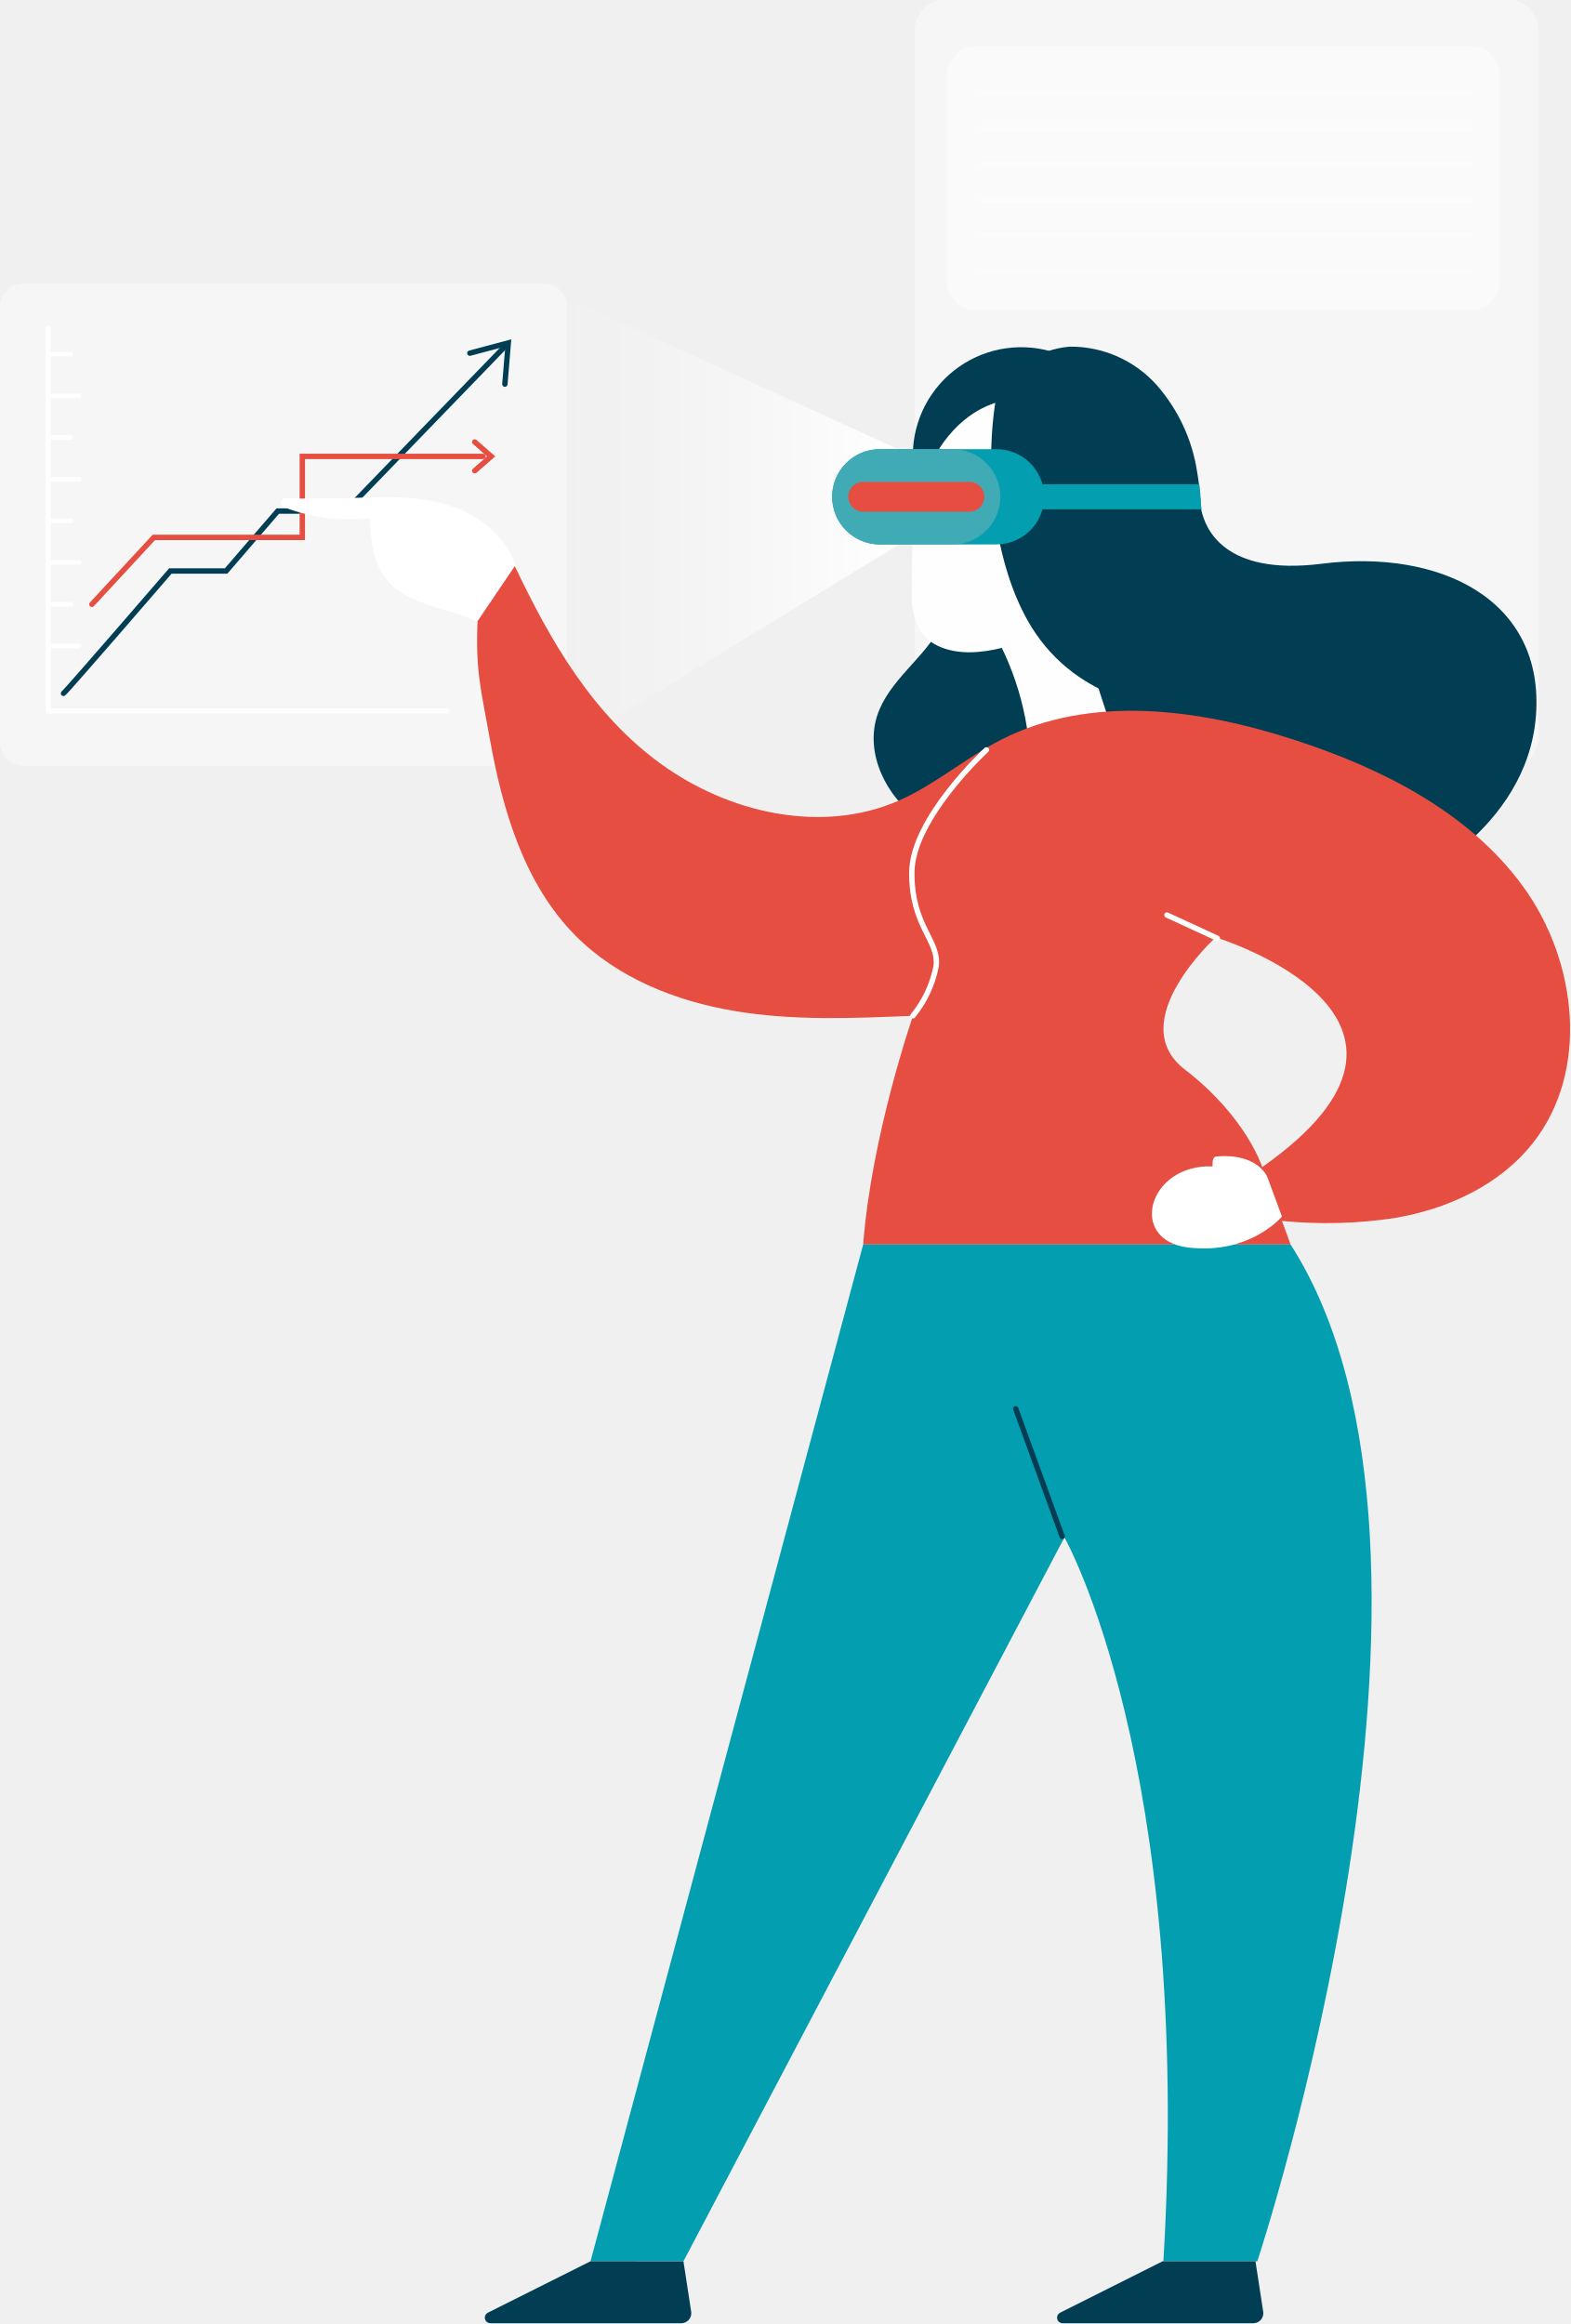
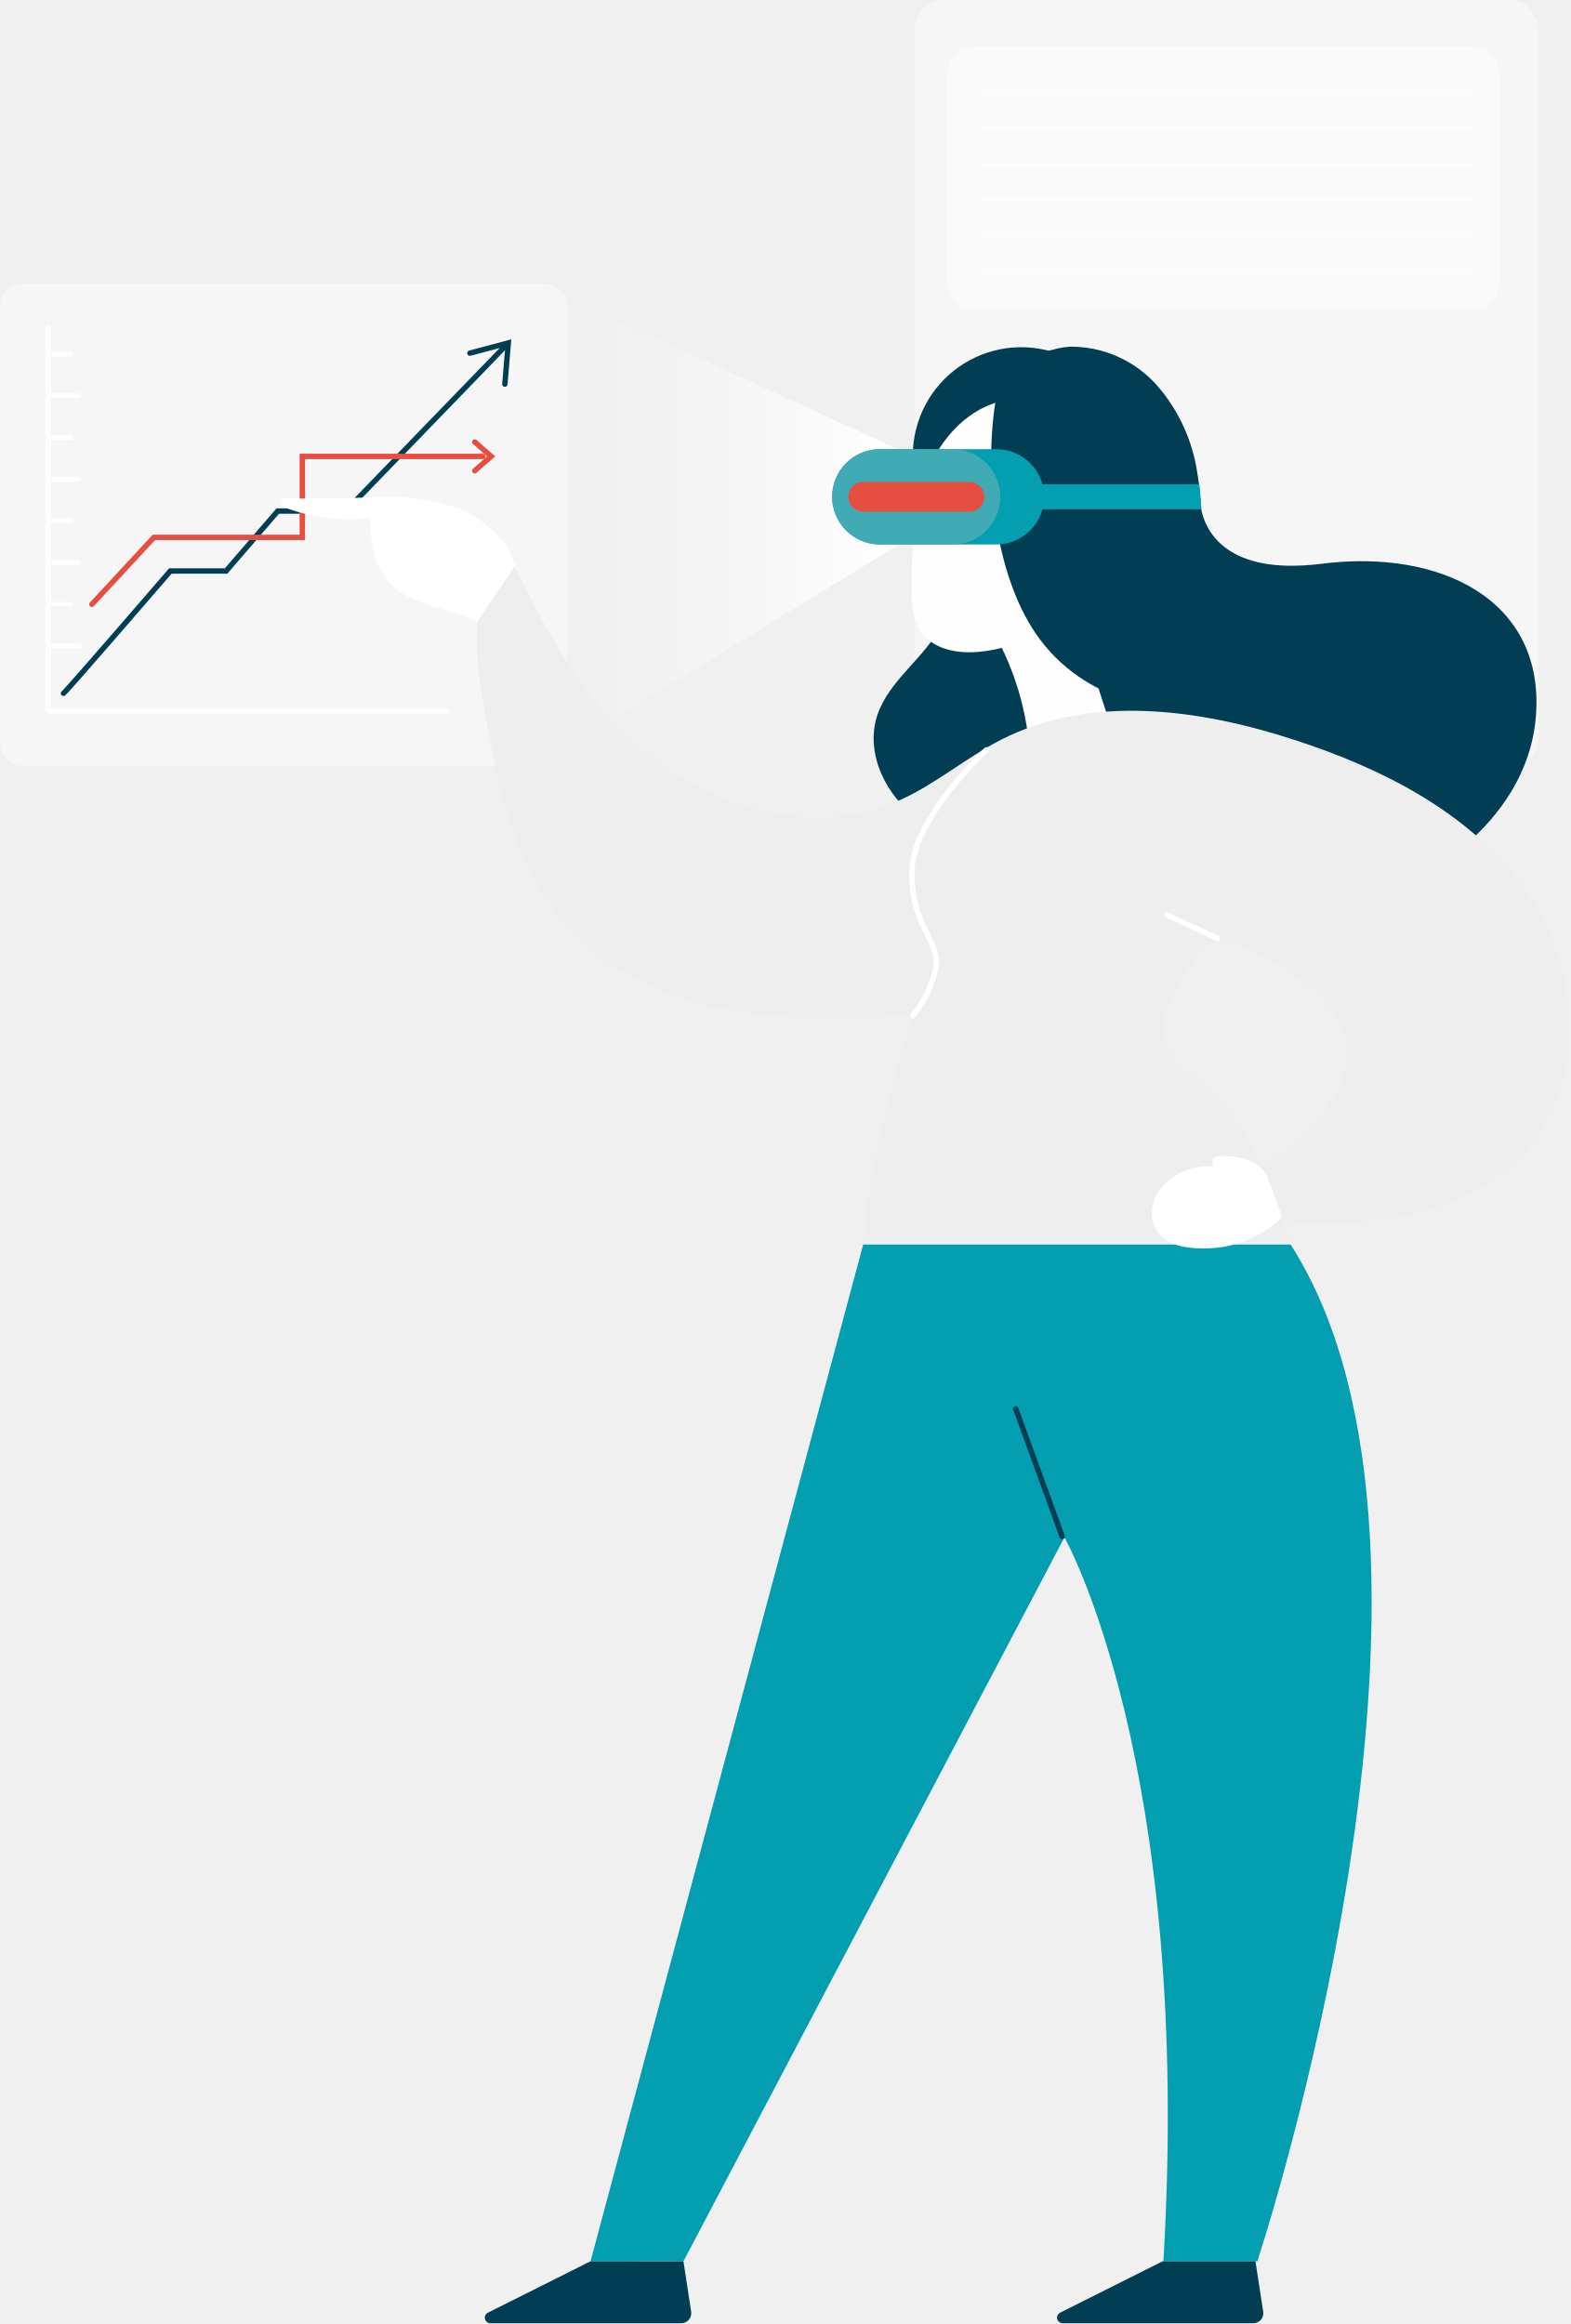
<svg xmlns="http://www.w3.org/2000/svg" width="292" height="432" viewBox="0 0 292 432" fill="none">
  <path opacity="0.42" d="M280.782 0H175.218C172.336 0 170 2.658 170 5.937V136.834C170 140.113 172.336 142.771 175.218 142.771H280.782C283.664 142.771 286 140.113 286 136.834V5.937C286 2.658 283.664 0 280.782 0Z" fill="white" />
  <path opacity="0.46" d="M273.824 8.668H181.01C178.244 8.668 176.001 11.22 176.001 14.368V51.951C176.001 55.099 178.244 57.651 181.01 57.651H273.824C276.591 57.651 278.834 55.099 278.834 51.951V14.368C278.834 11.22 276.591 8.668 273.824 8.668Z" fill="white" />
  <path opacity="0.46" d="M182.715 17.357H273.285" stroke="white" stroke-miterlimit="10" stroke-linecap="round" />
  <path opacity="0.46" d="M182.715 23.947H273.285" stroke="white" stroke-miterlimit="10" stroke-linecap="round" />
  <path opacity="0.46" d="M182.715 30.557H273.285" stroke="white" stroke-miterlimit="10" stroke-linecap="round" />
  <path opacity="0.46" d="M182.715 37.167H273.285" stroke="white" stroke-miterlimit="10" stroke-linecap="round" />
  <path opacity="0.46" d="M182.715 43.758H273.285" stroke="white" stroke-miterlimit="10" stroke-linecap="round" />
  <path opacity="0.46" d="M182.715 50.368H273.285" stroke="white" stroke-miterlimit="10" stroke-linecap="round" />
  <path opacity="0.42" d="M101.107 52.721H4.318C1.933 52.721 0 54.655 0 57.04V138.037C0 140.422 1.933 142.355 4.318 142.355H101.107C103.492 142.355 105.425 140.422 105.425 138.037V57.04C105.425 54.655 103.492 52.721 101.107 52.721Z" fill="white" />
  <path d="M11.803 128.882C12.293 128.594 31.668 106.139 31.668 106.139H42.032L51.633 94.998H64.257L93.852 64.409" stroke="#013E53" stroke-miterlimit="10" stroke-linecap="round" />
  <path d="M17.086 112.329L28.602 99.892H56.196V84.835H89.778" stroke="#E54E40" stroke-miterlimit="10" stroke-linecap="round" />
  <path d="M9.112 65.835H13.156" stroke="#FFFEFE" stroke-width="0.88" stroke-linecap="round" stroke-linejoin="round" />
  <path d="M9.112 73.579H14.682" stroke="#FFFEFE" stroke-width="0.88" stroke-linecap="round" stroke-linejoin="round" />
  <path d="M9.112 81.323H13.156" stroke="#FFFEFE" stroke-width="0.88" stroke-linecap="round" stroke-linejoin="round" />
  <path d="M9.112 89.082H14.682" stroke="#FFFEFE" stroke-width="0.88" stroke-linecap="round" stroke-linejoin="round" />
  <path d="M9.112 96.826H13.156" stroke="#FFFEFE" stroke-width="0.88" stroke-linecap="round" stroke-linejoin="round" />
  <path d="M9.112 104.57H14.682" stroke="#FFFEFE" stroke-width="0.88" stroke-linecap="round" stroke-linejoin="round" />
  <path d="M9.112 112.329H13.156" stroke="#FFFEFE" stroke-width="0.88" stroke-linecap="round" stroke-linejoin="round" />
  <path d="M9.112 120.073H14.682" stroke="#FFFEFE" stroke-width="0.88" stroke-linecap="round" stroke-linejoin="round" />
  <path d="M8.939 61.056V132.15H83.056" stroke="#FFFEFE" stroke-linecap="round" stroke-linejoin="round" />
  <path d="M88.252 87.498L91.304 84.835L88.252 82.158" stroke="#E54E40" stroke-miterlimit="10" stroke-linecap="round" />
  <path d="M87.346 65.647L94.485 63.747L93.852 71.405" stroke="#013E53" stroke-miterlimit="10" stroke-linecap="round" />
  <path d="M167.048 83.54L99.595 52.721L99.264 142.687L167.048 101.245V83.54Z" fill="url(#paint0_linear)" />
  <path d="M173.151 97.315C175.197 99.994 176.452 103.193 176.773 106.549C177.093 109.905 176.467 113.284 174.965 116.302C171.798 122.419 165.191 126.478 163.06 133.028C160.757 140.124 164.759 148.128 170.862 152.403C176.965 156.678 184.71 157.916 192.166 158.161C195.793 158.29 199.665 158.161 202.703 156.16C207.021 153.281 208.259 147.768 208.863 142.715C209.981 135.05 209.689 127.244 208 119.684C206.267 112.055 202.018 105.231 195.937 100.309C189.791 95.602 181.356 93.63 174.015 96.121" fill="#013E53" />
  <path d="M285.514 133.071C283.844 154.562 260.943 164.609 260.943 164.609L211.195 146.674L199.291 133.1L200.529 125.787L205.754 94.667L205.999 93.227H223.114C223.114 93.227 223.114 93.342 223.114 93.529C223.154 93.936 223.217 94.339 223.301 94.739C224.05 98.337 227.619 107.017 245.512 104.815C267.91 101.936 287.169 111.609 285.514 133.071Z" fill="#013E53" />
  <path d="M96.27 109.076V108.86C96.298 105.842 95.281 102.907 93.391 100.554C87.461 93.357 78.709 92.234 70.36 92.436C65.826 92.536 58.844 92.795 53.274 92.637C53.162 92.614 53.047 92.614 52.936 92.636C52.824 92.657 52.718 92.701 52.623 92.764C52.528 92.826 52.446 92.907 52.383 93.002C52.319 93.096 52.275 93.202 52.252 93.314C52.229 93.425 52.229 93.54 52.25 93.652C52.272 93.763 52.316 93.87 52.379 93.965C52.441 94.06 52.522 94.141 52.617 94.205C52.711 94.269 52.817 94.313 52.928 94.336C57.975 96.239 63.399 96.93 68.762 96.351C68.906 100.511 69.281 104.512 71.886 107.766C74.491 111.019 79.083 112.329 83.128 113.523C87.173 114.718 91.678 116.287 93.837 119.972L92.916 119.137" fill="white" />
  <path d="M196.902 105.203C200.328 115.524 203.71 126.666 207.136 136.986C201.969 138.742 196.7 140.599 191.533 142.37C191.317 132.772 188.495 123.413 183.371 115.294C188.426 112.506 193.012 108.941 196.959 104.728" fill="#FFFEFE" />
-   <path d="M283.096 164.753C273.02 150.92 256.797 142.759 240.474 137.49C222.783 131.732 202.688 129.055 186.12 137.49C179.528 140.858 173.827 145.853 167.048 148.833C152.768 155.08 135.509 151.165 122.871 142.01C110.233 132.855 102.388 119.324 95.694 105.232L88.771 115.467C88.382 124.765 89.39 128.033 91.031 137.217C93.406 150.546 97.422 164.293 106.965 173.908C114.767 181.782 125.592 186.086 136.531 187.928C147.471 189.771 158.641 189.281 169.725 188.821C169.725 188.821 162.01 210.974 160.455 231.342H239.912L238.3 226.952C245.267 227.639 252.292 227.46 259.215 226.419C269.018 224.778 278.677 220.359 284.866 212.572C295.561 199.17 293.215 178.586 283.096 164.753ZM234.63 216.948C234.63 216.948 231.751 207.663 220.235 198.796C208.72 189.929 225.993 174.239 225.993 174.239C225.993 174.239 274.387 189.008 234.63 216.948Z" fill="#E54E40" />
+   <path d="M283.096 164.753C273.02 150.92 256.797 142.759 240.474 137.49C222.783 131.732 202.688 129.055 186.12 137.49C179.528 140.858 173.827 145.853 167.048 148.833C152.768 155.08 135.509 151.165 122.871 142.01C110.233 132.855 102.388 119.324 95.694 105.232L88.771 115.467C88.382 124.765 89.39 128.033 91.031 137.217C93.406 150.546 97.422 164.293 106.965 173.908C114.767 181.782 125.592 186.086 136.531 187.928C147.471 189.771 158.641 189.281 169.725 188.821C169.725 188.821 162.01 210.974 160.455 231.342H239.912L238.3 226.952C245.267 227.639 252.292 227.46 259.215 226.419C269.018 224.778 278.677 220.359 284.866 212.572C295.561 199.17 293.215 178.586 283.096 164.753ZM234.63 216.948C234.63 216.948 231.751 207.663 220.235 198.796C208.72 189.929 225.993 174.239 225.993 174.239C225.993 174.239 274.387 189.008 234.63 216.948Z" fill="#eeeeee" />
  <path d="M160.455 231.342L109.772 420.341H127.045L197.866 285.782C197.866 285.782 221.761 327.828 216.262 420.341H233.723C233.723 420.341 277.093 289.352 239.912 231.342H160.455Z" fill="#039EB0" />
  <path d="M109.772 420.341L90.685 429.899C90.48 430.005 90.315 430.176 90.219 430.386C90.122 430.596 90.098 430.833 90.151 431.058C90.204 431.283 90.33 431.484 90.511 431.628C90.691 431.773 90.915 431.854 91.146 431.857H126.671C126.935 431.851 127.196 431.79 127.434 431.676C127.673 431.563 127.885 431.4 128.057 431.199C128.228 430.998 128.355 430.762 128.428 430.508C128.502 430.255 128.522 429.988 128.485 429.726L127.045 420.355L109.772 420.341Z" fill="#013E53" />
  <path d="M216.118 420.341L197.06 429.899C196.855 430.005 196.69 430.176 196.593 430.386C196.497 430.596 196.473 430.833 196.526 431.058C196.579 431.283 196.705 431.484 196.886 431.628C197.066 431.773 197.289 431.854 197.521 431.857H232.974C233.243 431.858 233.509 431.801 233.754 431.689C233.998 431.577 234.216 431.414 234.391 431.21C234.566 431.006 234.695 430.766 234.768 430.508C234.842 430.249 234.858 429.978 234.817 429.712L233.377 420.341H216.118Z" fill="#013E53" />
  <path d="M235.536 218.66L238.3 226.146C238.3 226.146 232.384 233.242 220.94 231.903C209.497 230.565 213.455 216.314 225.417 216.818C225.417 216.818 225.23 215.119 225.978 215.004C226.727 214.889 233.089 214.227 235.536 218.66Z" fill="white" />
  <path d="M188.812 261.873L197.449 285.609" stroke="#013E53" stroke-miterlimit="10" stroke-linecap="round" />
  <path d="M216.924 170.094L226.281 174.412" stroke="white" stroke-linecap="round" stroke-linejoin="round" />
  <path d="M183.371 139.39C183.371 139.39 169.552 152.101 169.495 162.177C169.437 172.253 174.633 174.772 174.015 179.623C173.36 182.999 171.876 186.16 169.696 188.821" stroke="white" stroke-linecap="round" stroke-linejoin="round" />
  <path d="M198.643 66.569C195.773 65.173 192.613 64.479 189.422 64.544C186.232 64.609 183.102 65.431 180.291 66.942C177.48 68.453 175.068 70.61 173.253 73.235C171.439 75.86 170.274 78.879 169.855 82.043C169.192 87.095 170.689 92.637 174.605 95.89C179.585 100.021 187.56 99.345 192.497 95.214C197.434 91.082 199.694 84.245 199.234 77.782C198.975 73.924 197.881 70.067 198.428 66.266L197.679 66.785" fill="#013E53" />
  <path d="M202.415 83.295C200.731 76.544 192.497 72.888 185.789 74.658C179.081 76.429 174.144 82.489 171.841 89.053C169.538 95.617 169.437 102.713 169.509 109.666C169.296 112.278 169.825 114.898 171.035 117.223C173.208 120.605 177.786 121.541 181.788 121.181C185.883 120.847 189.845 119.564 193.36 117.435C196.875 115.306 199.846 112.389 202.04 108.914C204.233 105.438 205.588 101.501 205.998 97.412C206.408 93.323 205.861 89.195 204.401 85.353" fill="#FFFEFE" />
  <path d="M238.199 129.933C225.316 133.676 210.922 132.927 200.529 125.787C197.414 123.651 194.72 120.957 192.583 117.842C184.911 106.686 182.925 88.002 185.041 74.658C186.15 71.831 188.033 69.373 190.475 67.565C192.916 65.758 195.817 64.674 198.845 64.438C201.881 64.408 204.888 65.024 207.668 66.245C210.447 67.466 212.935 69.264 214.967 71.52C218.998 76.087 221.627 81.72 222.538 87.743C222.668 88.506 222.783 89.254 222.869 90.032C222.999 91.082 223.1 92.133 223.157 93.17C223.165 93.27 223.165 93.371 223.157 93.472C223.157 93.861 223.157 94.264 223.244 94.681C223.546 100.266 223.416 105.923 224.438 111.436C225.907 119.209 230.426 128.306 238.199 129.933Z" fill="#013E53" />
  <path d="M194.109 92.335C194.102 94.684 193.165 96.935 191.504 98.596C189.842 100.258 187.592 101.194 185.242 101.202H163.564C161.216 101.202 158.965 100.269 157.304 98.609C155.644 96.949 154.712 94.697 154.712 92.349C154.712 90.001 155.644 87.75 157.304 86.089C158.965 84.429 161.216 83.497 163.564 83.497H185.242C187.588 83.5 189.837 84.432 191.498 86.088C193.159 87.743 194.098 89.989 194.109 92.335Z" fill="#039EB0" />
  <path d="M185.948 92.335C185.948 93.502 185.717 94.657 185.27 95.735C184.822 96.812 184.167 97.791 183.34 98.615C182.514 99.439 181.533 100.091 180.454 100.535C179.375 100.979 178.219 101.206 177.052 101.202H163.521C161.173 101.202 158.921 100.269 157.261 98.609C155.601 96.949 154.668 94.697 154.668 92.349C154.668 90.001 155.601 87.75 157.261 86.089C158.921 84.429 161.173 83.497 163.521 83.497H177.052C178.216 83.493 179.37 83.718 180.447 84.16C181.524 84.603 182.504 85.253 183.33 86.073C184.156 86.894 184.812 87.869 185.262 88.944C185.711 90.018 185.944 91.17 185.948 92.335Z" fill="#41ABB5" />
  <path d="M160.455 92.349H180.204" stroke="#E54E40" stroke-width="5.54" stroke-miterlimit="10" stroke-linecap="round" />
  <path d="M223.373 94.667H192.886V90.017H222.941C223.071 91.068 223.172 92.119 223.229 93.155C223.229 93.155 223.229 93.27 223.229 93.457C223.255 93.863 223.303 94.266 223.373 94.667Z" fill="#039EB0" />
  <defs>
    <linearGradient id="paint0_linear" x1="167.033" y1="97.704" x2="99.264" y2="97.704" gradientUnits="userSpaceOnUse">
      <stop stop-color="white" />
      <stop offset="0.15" stop-color="white" stop-opacity="0.76" />
      <stop offset="0.32" stop-color="white" stop-opacity="0.53" />
      <stop offset="0.49" stop-color="white" stop-opacity="0.34" />
      <stop offset="0.64" stop-color="white" stop-opacity="0.19" />
      <stop offset="0.78" stop-color="white" stop-opacity="0.09" />
      <stop offset="0.91" stop-color="white" stop-opacity="0.02" />
      <stop offset="1" stop-color="white" stop-opacity="0" />
    </linearGradient>
  </defs>
</svg>
